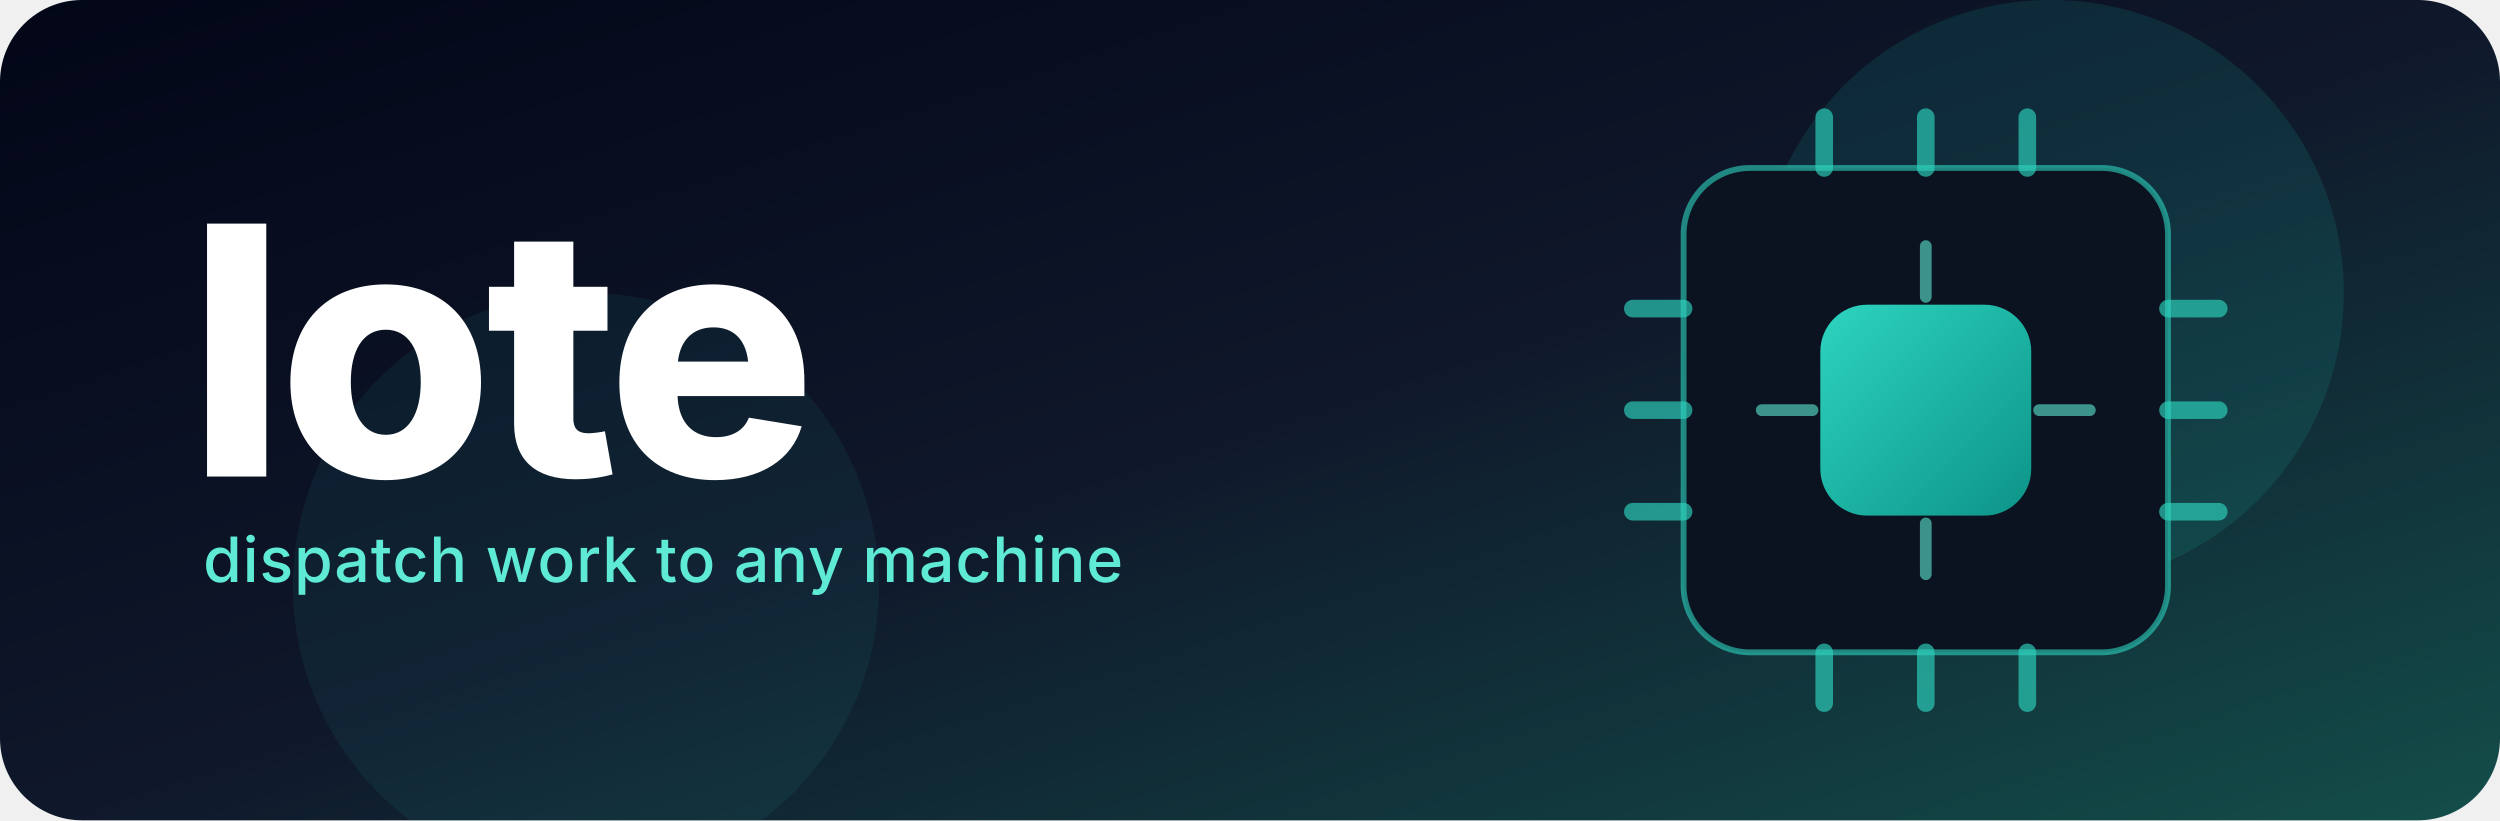
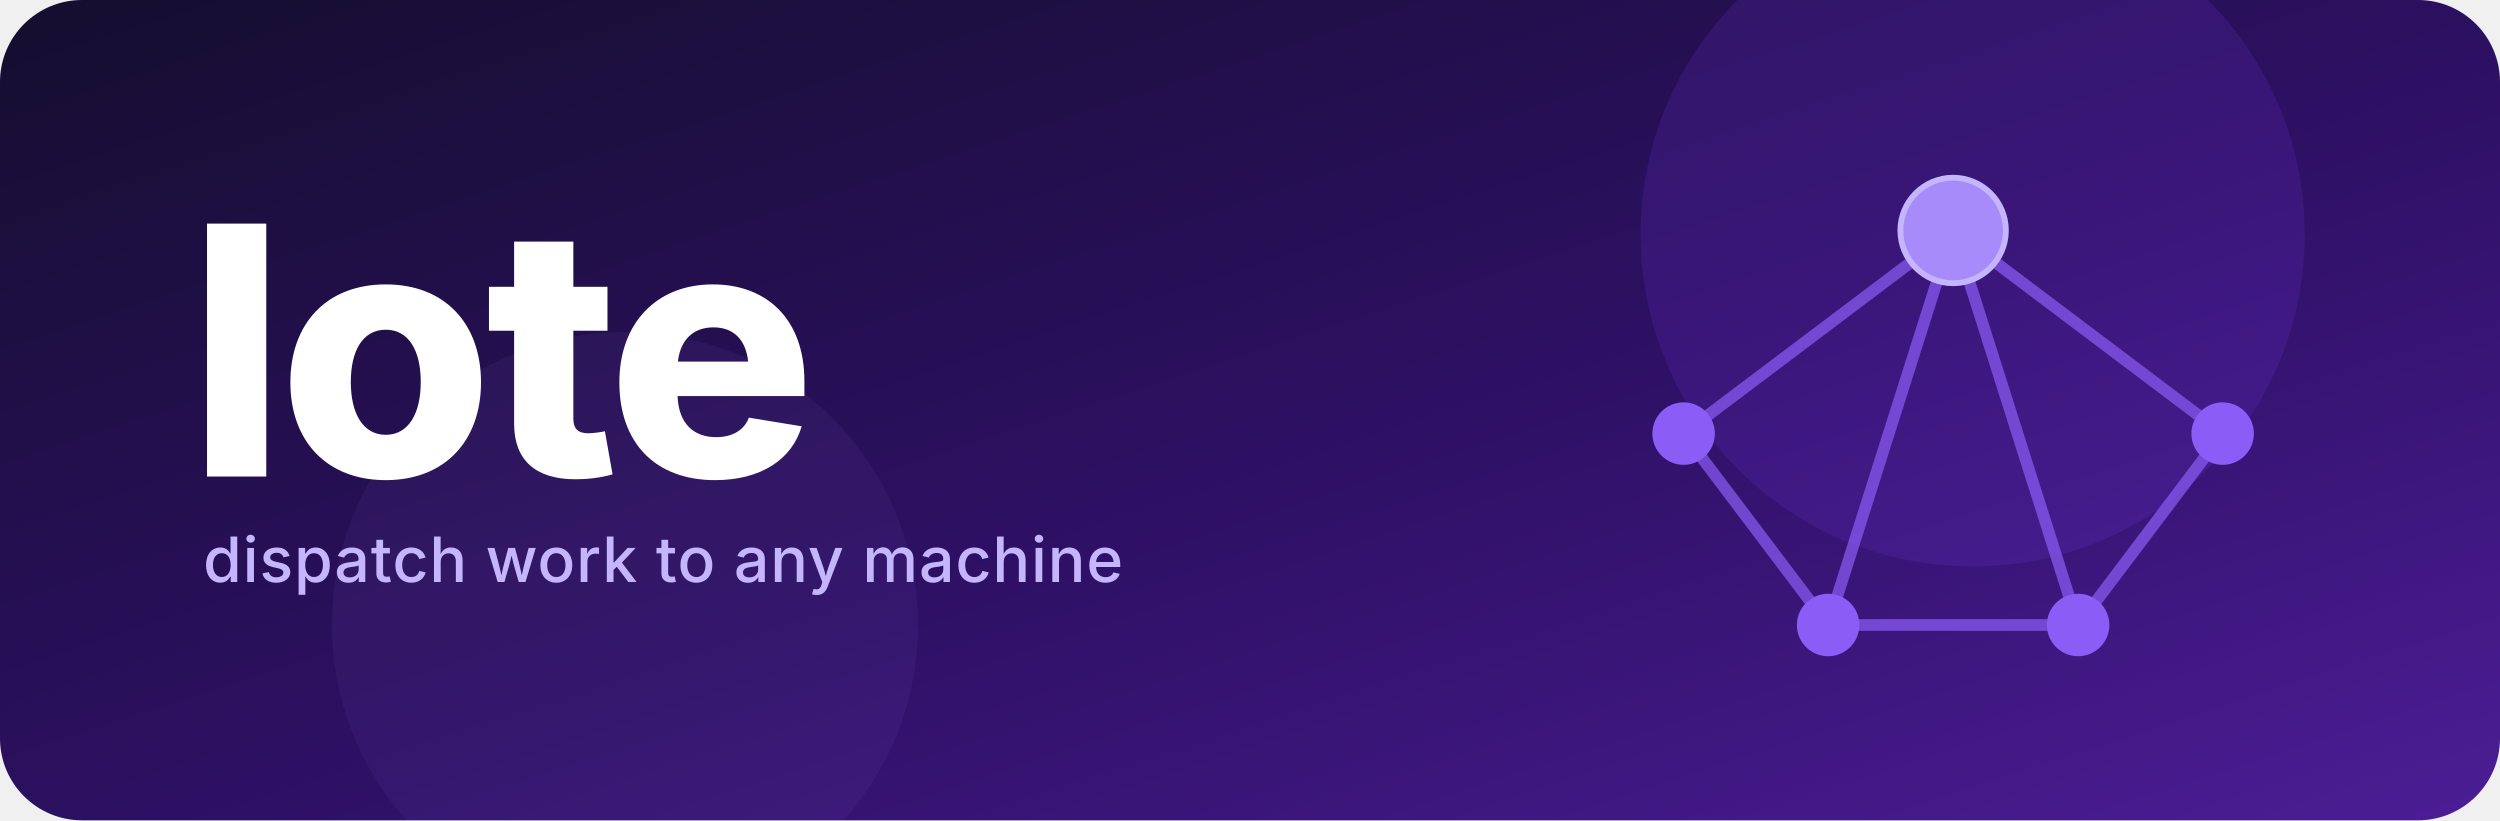
<svg xmlns="http://www.w3.org/2000/svg" viewBox="0 0 1280 420" role="img" aria-labelledby="title desc">
  <defs>
    <linearGradient id="bg" x1="0" x2="1" y1="0" y2="1">
-       <stop offset="0" stop-color="#020617" />
-       <stop offset="0.5" stop-color="#0f172a" />
-       <stop offset="1" stop-color="#134e4a" />
-     </linearGradient>
-     <linearGradient id="die" x1="0" x2="1" y1="0" y2="1">
-       <stop offset="0" stop-color="#2dd4bf" />
-       <stop offset="1" stop-color="#0d9488" />
+       <stop offset="0" stop-color="#140e2e" />
+       <stop offset="0.55" stop-color="#2e1065" />
+       <stop offset="1" stop-color="#4c1d95" />
    </linearGradient>
  </defs>
  <rect width="1280" height="420" rx="42" fill="url(#bg)" />
-   <circle cx="1050" cy="150" r="150" fill="#14b8a6" opacity="0.14" />
-   <circle cx="300" cy="300" r="150" fill="#2dd4bf" opacity="0.07" />
-   <g transform="translate(862 86)">
-     <rect x="0" y="0" width="248" height="248" rx="34" fill="#0b1220" stroke="#2dd4bf" stroke-opacity="0.6" stroke-width="3" />
-     <rect x="70" y="70" width="108" height="108" rx="24" fill="url(#die)" />
-     <path d="M40 124 H66 M182 124 H208 M124 40 V66 M124 182 V208" stroke="#5eead4" stroke-width="6" stroke-linecap="round" opacity="0.6" />
-     <g stroke="#2dd4bf" stroke-width="9" stroke-linecap="round" opacity="0.65">
-       <path d="M72 0 V-26 M124 0 V-26 M176 0 V-26" />
-       <path d="M72 248 V274 M124 248 V274 M176 248 V274" />
-       <path d="M0 72 H-26 M0 124 H-26 M0 176 H-26" />
-       <path d="M248 72 H274 M248 124 H274 M248 176 H274" />
-     </g>
+   <circle cx="1010" cy="120" r="170" fill="#7c3aed" opacity="0.16" />
+   <circle cx="320" cy="320" r="150" fill="#a78bfa" opacity="0.06" />
+   <g stroke="#8b5cf6" stroke-width="6" stroke-linecap="round" opacity="0.7">
+     <path d="M1000 118 L862 222" />
+     <path d="M1000 118 L1138 222" />
+     <path d="M1000 118 L936 320" />
+     <path d="M1000 118 L1064 320" />
+     <path d="M862 222 L936 320" />
+     <path d="M1138 222 L1064 320" />
+     <path d="M936 320 L1064 320" />
+   </g>
+   <circle cx="1000" cy="118" r="27" fill="#a78bfa" />
+   <circle cx="1000" cy="118" r="27" fill="none" stroke="#c4b5fd" stroke-width="3" />
+   <g fill="#8b5cf6">
+     <circle cx="862" cy="222" r="16" />
+     <circle cx="1138" cy="222" r="16" />
+     <circle cx="936" cy="320" r="16" />
+     <circle cx="1064" cy="320" r="16" />
  </g>
  <text x="96" y="244" font-family="Inter, ui-sans-serif, system-ui, sans-serif" font-size="178" font-weight="800" letter-spacing="-4" fill="#ffffff">lote</text>
-   <text x="104" y="298" font-family="Inter, ui-sans-serif, system-ui, sans-serif" font-size="32" font-weight="500" letter-spacing="0.5" fill="#5eead4">dispatch work to any machine</text>
+   <text x="104" y="298" font-family="Inter, ui-sans-serif, system-ui, sans-serif" font-size="32" font-weight="500" letter-spacing="0.5" fill="#c4b5fd">dispatch work to any machine</text>
</svg>
